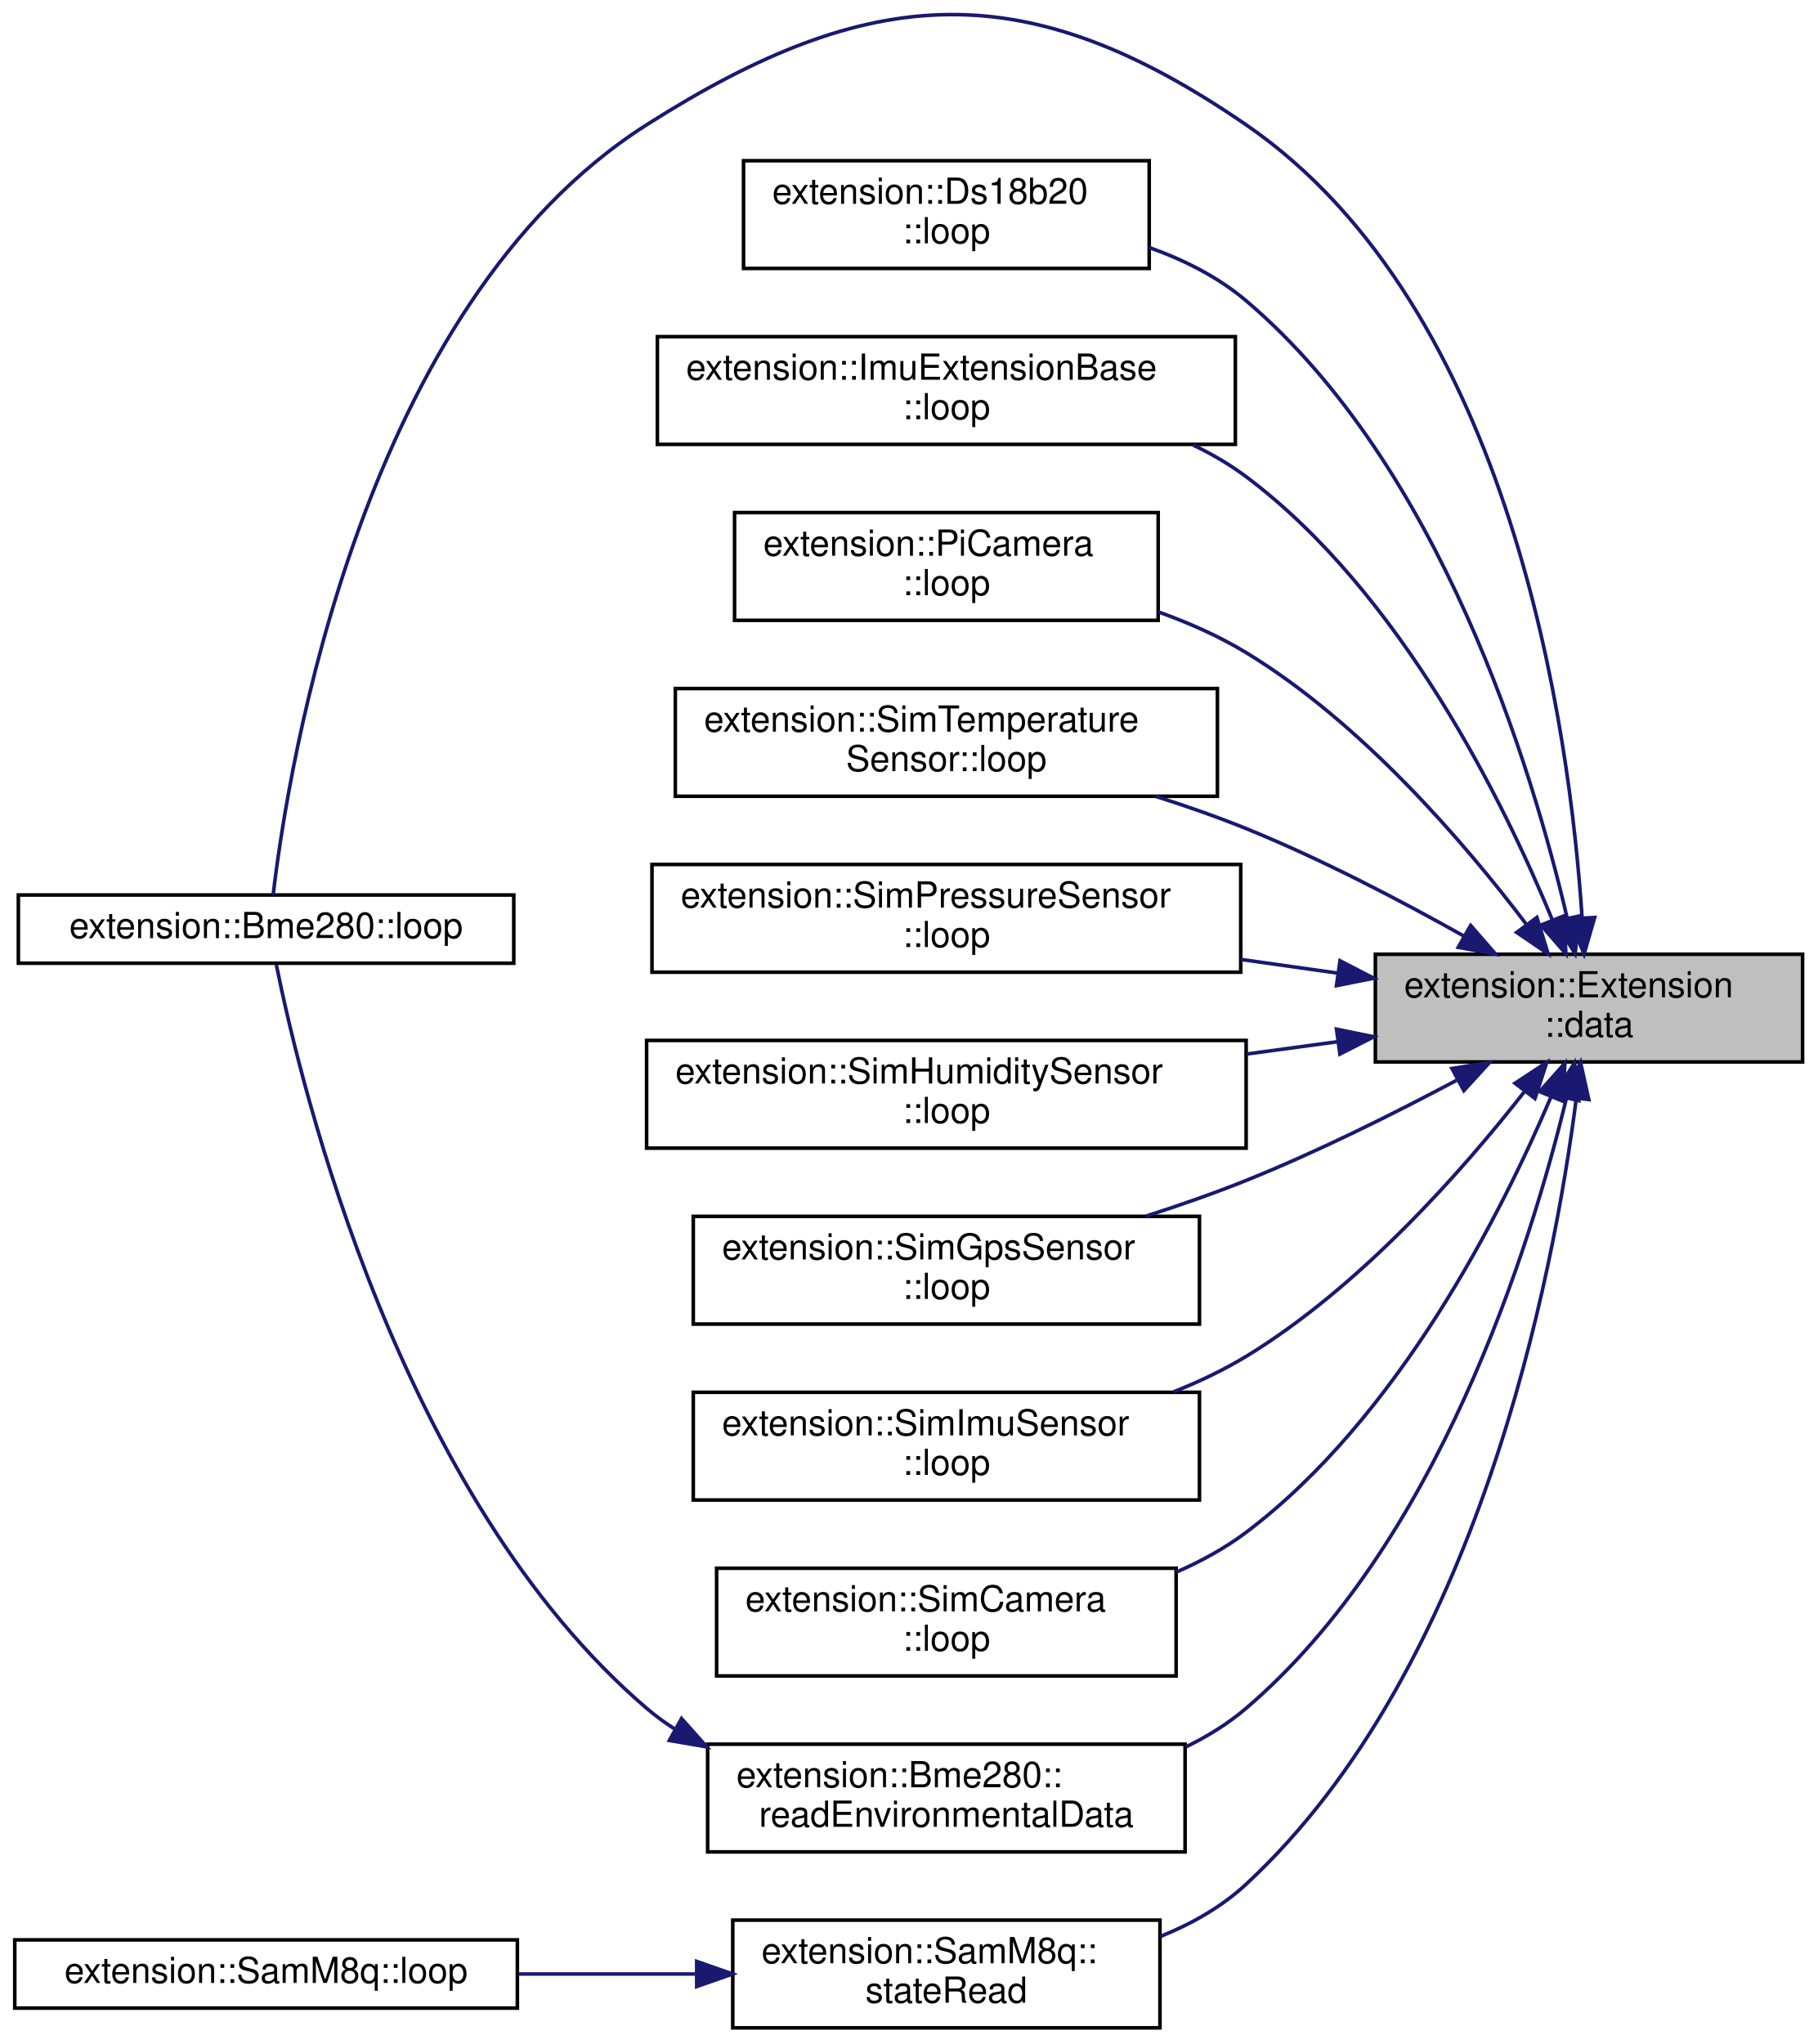
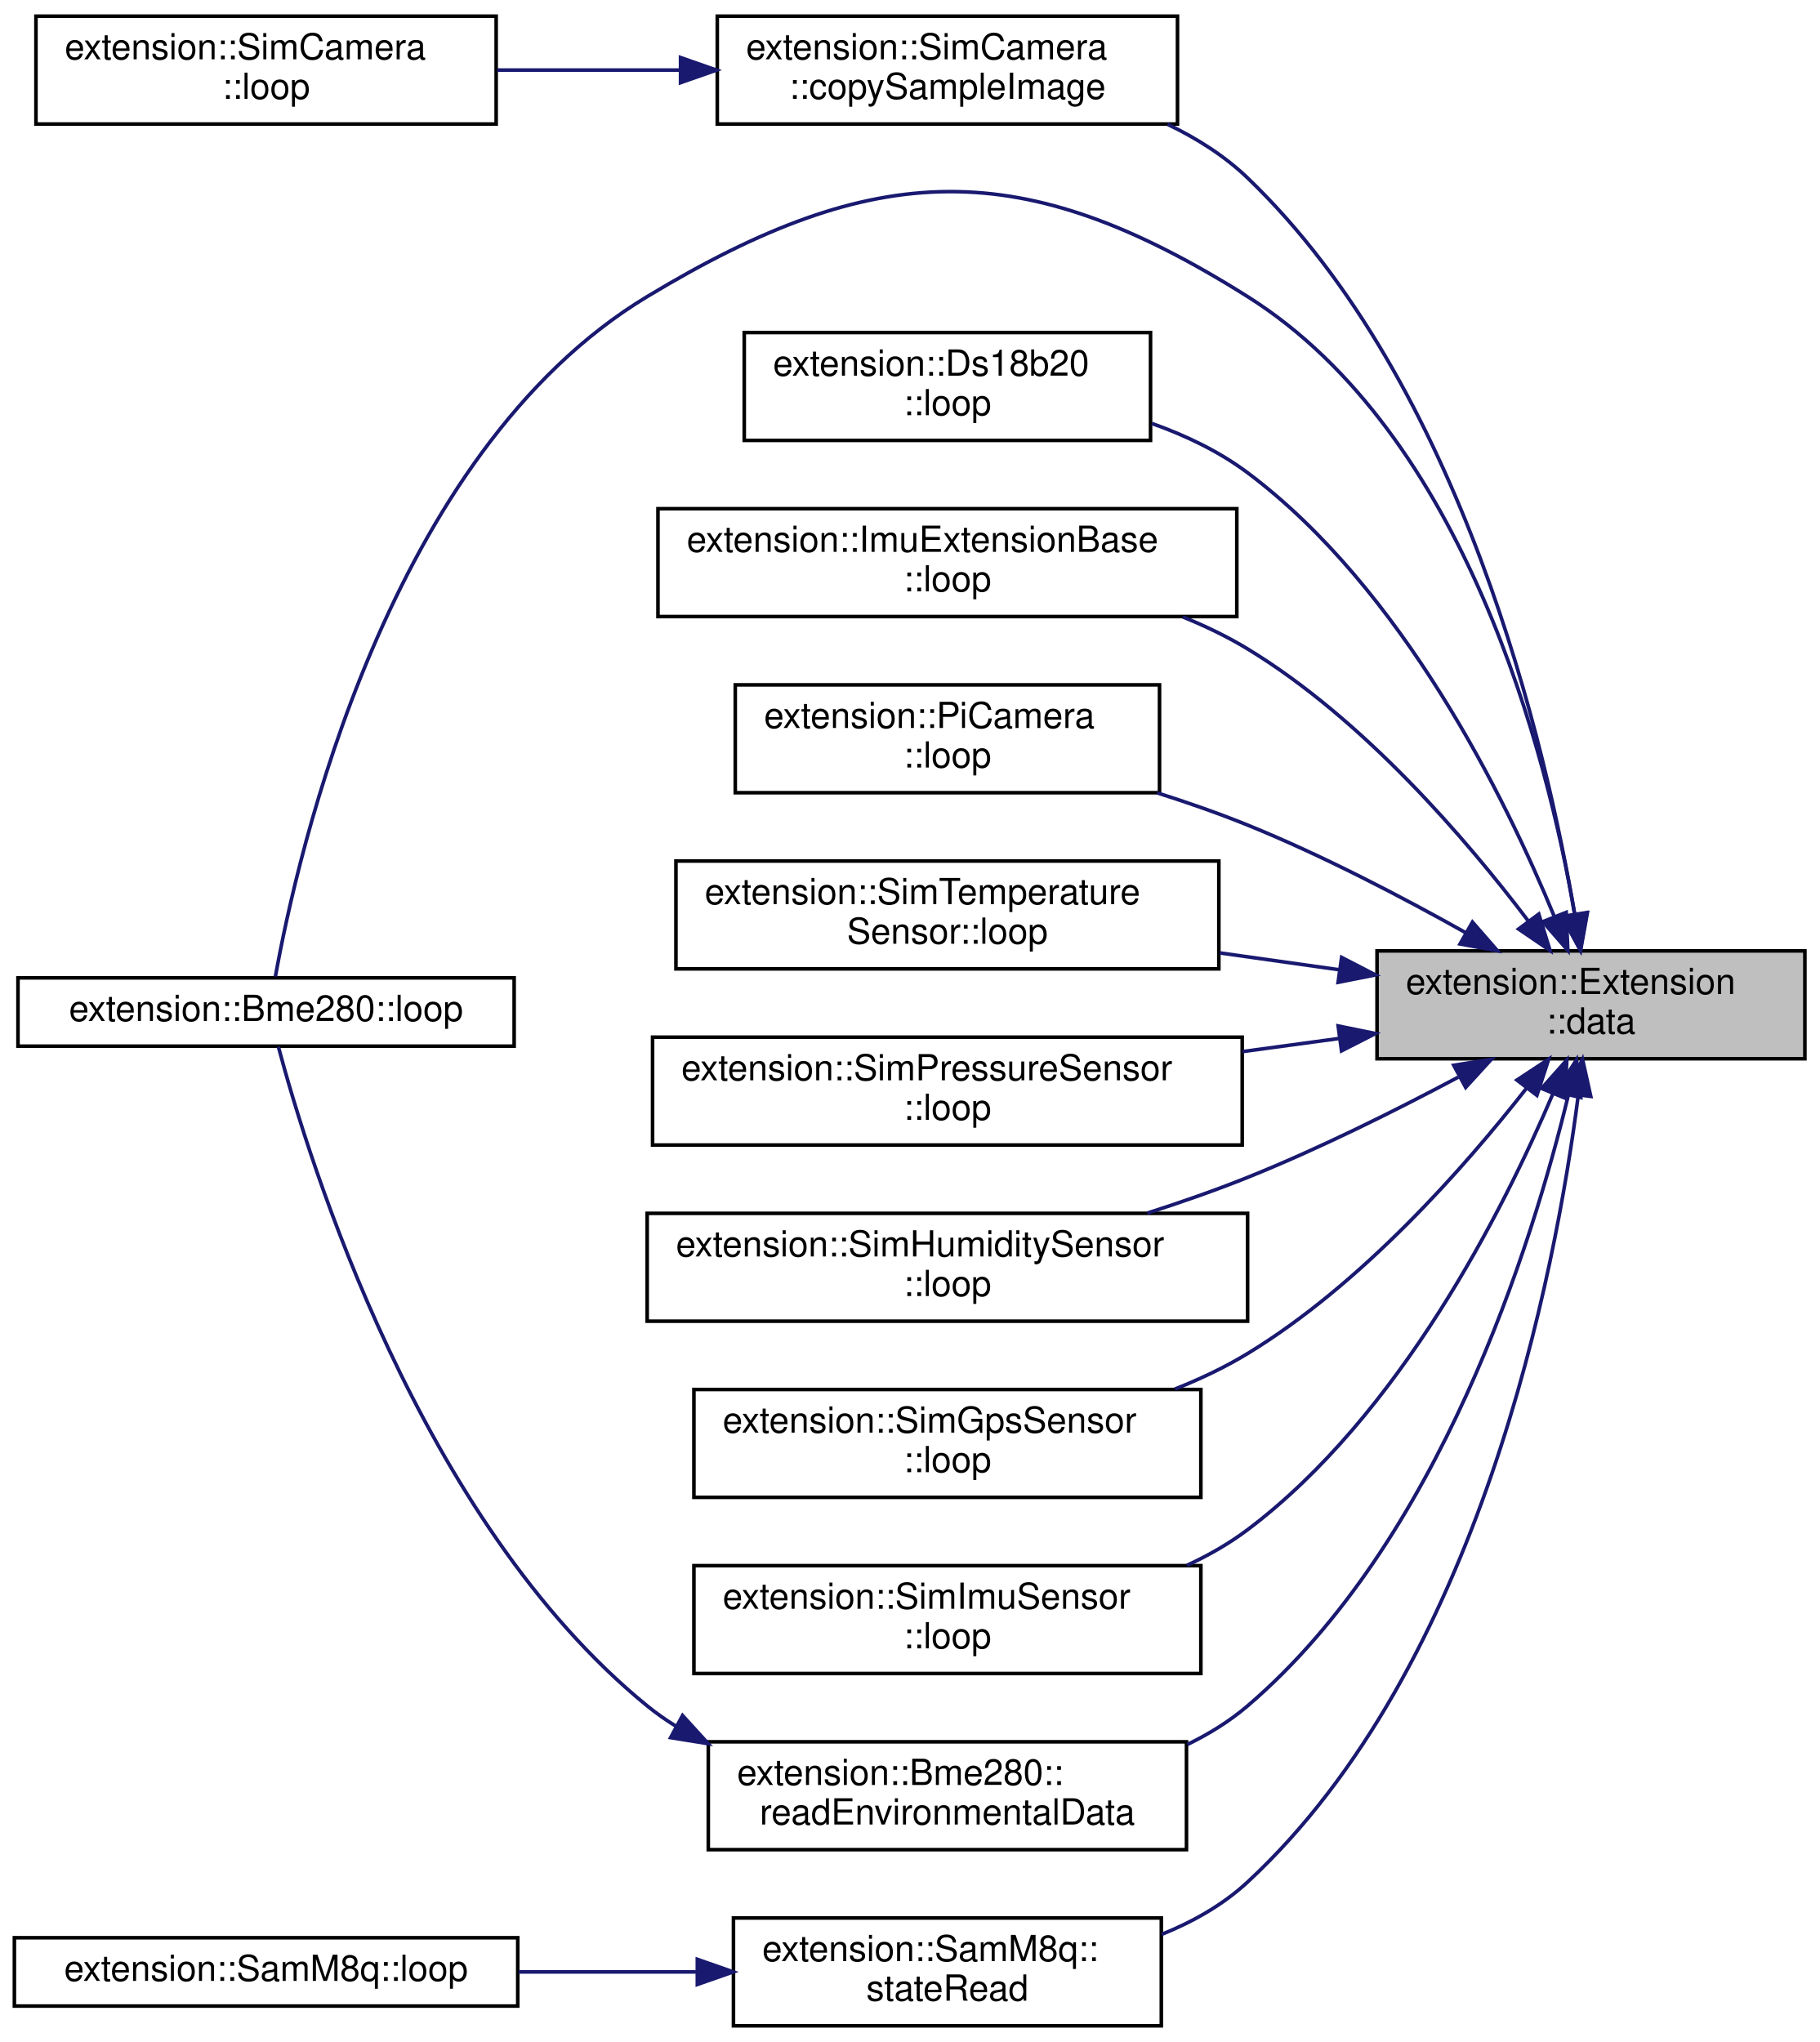
- <svg xmlns="http://www.w3.org/2000/svg" xmlns:xlink="http://www.w3.org/1999/xlink" width="506pt" height="569pt" viewBox="0.00 0.00 506.00 569.26">
-   <g id="graph0" class="graph" transform="scale(1 1) rotate(0) translate(4 565.26)">
+ <svg xmlns="http://www.w3.org/2000/svg" xmlns:xlink="http://www.w3.org/1999/xlink" width="506pt" height="568pt" viewBox="0.00 0.00 506.00 568.00">
+   <g id="graph0" class="graph" transform="scale(1 1) rotate(0) translate(4 564)">
    <g id="node1" class="node">
      <g id="a_node1">
        <a xlink:title=" ">
          <polygon fill="#bfbfbf" stroke="black" points="379,-269.5 379,-299.5 498,-299.5 498,-269.5 379,-269.5" />
          <text text-anchor="start" x="387" y="-287.5" font-family="Helvetica,sans-Serif" font-size="10.00">extension::Extension</text>
          <text text-anchor="middle" x="438.5" y="-276.5" font-family="Helvetica,sans-Serif" font-size="10.00">::data</text>
        </a>
      </g>
    </g>
    <g id="node2" class="node">
      <g id="a_node2">
-         <a xlink:href="classextension_1_1Bme280.html#a3c31fc1c62a5c723129f386ff9bba2d4" target="_top" xlink:title=" ">
-           <polygon fill="none" stroke="black" points="1,-297 1,-316 139,-316 139,-297 1,-297" />
-           <text text-anchor="middle" x="70" y="-304" font-family="Helvetica,sans-Serif" font-size="10.00">extension::Bme280::loop</text>
+         <a xlink:href="classextension_1_1SimCamera.html#a7004e033f46b9491b4c0f3f200bbff74" target="_top" xlink:title=" ">
+           <polygon fill="none" stroke="black" points="195.5,-529.5 195.5,-559.5 323.5,-559.5 323.5,-529.5 195.5,-529.5" />
+           <text text-anchor="start" x="203.5" y="-547.5" font-family="Helvetica,sans-Serif" font-size="10.00">extension::SimCamera</text>
+           <text text-anchor="middle" x="259.5" y="-536.5" font-family="Helvetica,sans-Serif" font-size="10.00">::copySampleImage</text>
        </a>
      </g>
    </g>
    <g id="edge1" class="edge">
-       <path fill="none" stroke="midnightblue" d="M436.59,-309.55C433.2,-361.31 417.28,-479.46 343,-530.5 281.83,-572.53 238.64,-570.32 176,-530.5 96.62,-480.04 76.21,-351.99 71.97,-316.02" />
-       <polygon fill="midnightblue" stroke="midnightblue" points="440.09,-309.74 437.14,-299.56 433.1,-309.36 440.09,-309.74" />
+       <path fill="none" stroke="midnightblue" d="M433.95,-309.65C426.07,-356.39 402.81,-457.09 343,-514.5 336.62,-520.62 328.9,-525.51 320.77,-529.41" />
+       <polygon fill="midnightblue" stroke="midnightblue" points="437.41,-310.18 435.52,-299.75 430.5,-309.08 437.41,-310.18" />
    </g>
-     <g id="node3" class="node">
-       <g id="a_node3">
-         <a xlink:href="classextension_1_1Ds18b20.html#acf4b0d0523885df4b2e9ec2bf35f4b9c" target="_top" xlink:title=" ">
-           <polygon fill="none" stroke="black" points="203,-490.5 203,-520.5 316,-520.5 316,-490.5 203,-490.5" />
-           <text text-anchor="start" x="211" y="-508.5" font-family="Helvetica,sans-Serif" font-size="10.00">extension::Ds18b20</text>
-           <text text-anchor="middle" x="259.5" y="-497.5" font-family="Helvetica,sans-Serif" font-size="10.00">::loop</text>
+     <g id="node4" class="node">
+       <g id="a_node4">
+         <a xlink:href="classextension_1_1Bme280.html#a3c31fc1c62a5c723129f386ff9bba2d4" target="_top" xlink:title=" ">
+           <polygon fill="none" stroke="black" points="1,-273 1,-292 139,-292 139,-273 1,-273" />
+           <text text-anchor="middle" x="70" y="-280" font-family="Helvetica,sans-Serif" font-size="10.00">extension::Bme280::loop</text>
        </a>
      </g>
    </g>
-     <g id="edge2" class="edge">
-       <path fill="none" stroke="midnightblue" d="M432.43,-309.58C422.64,-351.47 397.16,-435.57 343,-481.5 335.26,-488.06 325.82,-492.83 316.11,-496.29" />
-       <polygon fill="midnightblue" stroke="midnightblue" points="435.88,-310.18 434.64,-299.66 429.05,-308.66 435.88,-310.18" />
+     <g id="edge3" class="edge">
+       <path fill="none" stroke="midnightblue" d="M433.99,-309.76C426.37,-353.71 403.82,-443.22 343,-481.5 280.18,-521.04 239.56,-519.83 176,-481.5 103.74,-437.93 78.67,-326.21 72.6,-292.37" />
+       <polygon fill="midnightblue" stroke="midnightblue" points="437.49,-310.05 435.62,-299.63 430.58,-308.94 437.49,-310.05" />
    </g>
-     <g id="node4" class="node">
-       <g id="a_node4">
-         <a xlink:href="classextension_1_1ImuExtensionBase.html#a20dfe1a1df8a3887deb7a64bc38b42e4" target="_top" xlink:title=" ">
-           <polygon fill="none" stroke="black" points="179,-441.5 179,-471.5 340,-471.5 340,-441.5 179,-441.5" />
-           <text text-anchor="start" x="187" y="-459.5" font-family="Helvetica,sans-Serif" font-size="10.00">extension::ImuExtensionBase</text>
+     <g id="node5" class="node">
+       <g id="a_node5">
+         <a xlink:href="classextension_1_1Ds18b20.html#acf4b0d0523885df4b2e9ec2bf35f4b9c" target="_top" xlink:title=" ">
+           <polygon fill="none" stroke="black" points="203,-441.5 203,-471.5 316,-471.5 316,-441.5 203,-441.5" />
+           <text text-anchor="start" x="211" y="-459.5" font-family="Helvetica,sans-Serif" font-size="10.00">extension::Ds18b20</text>
          <text text-anchor="middle" x="259.5" y="-448.5" font-family="Helvetica,sans-Serif" font-size="10.00">::loop</text>
        </a>
      </g>
    </g>
-     <g id="edge3" class="edge">
-       <path fill="none" stroke="midnightblue" d="M428.33,-309C414.74,-341.97 386.12,-400.21 343,-432.5 338.46,-435.9 333.46,-438.82 328.22,-441.32" />
+     <g id="edge4" class="edge">
+       <path fill="none" stroke="midnightblue" d="M428.33,-309C414.74,-341.97 386.12,-400.21 343,-432.5 335.12,-438.4 325.82,-442.86 316.35,-446.22" />
      <polygon fill="midnightblue" stroke="midnightblue" points="431.61,-310.22 432.07,-299.63 425.11,-307.63 431.61,-310.22" />
    </g>
-     <g id="node5" class="node">
-       <g id="a_node5">
-         <a xlink:href="classextension_1_1PiCamera.html#a2e7468202c0c0cc42271cb4f9b04c6f7" target="_top" xlink:title=" ">
-           <polygon fill="none" stroke="black" points="200.5,-392.5 200.5,-422.5 318.5,-422.5 318.5,-392.5 200.5,-392.5" />
-           <text text-anchor="start" x="208.5" y="-410.5" font-family="Helvetica,sans-Serif" font-size="10.00">extension::PiCamera</text>
+     <g id="node6" class="node">
+       <g id="a_node6">
+         <a xlink:href="classextension_1_1ImuExtensionBase.html#a20dfe1a1df8a3887deb7a64bc38b42e4" target="_top" xlink:title=" ">
+           <polygon fill="none" stroke="black" points="179,-392.5 179,-422.5 340,-422.5 340,-392.5 179,-392.5" />
+           <text text-anchor="start" x="187" y="-410.5" font-family="Helvetica,sans-Serif" font-size="10.00">extension::ImuExtensionBase</text>
          <text text-anchor="middle" x="259.5" y="-399.5" font-family="Helvetica,sans-Serif" font-size="10.00">::loop</text>
        </a>
      </g>
    </g>
-     <g id="edge4" class="edge">
-       <path fill="none" stroke="midnightblue" d="M420.96,-307.96C403.89,-330.49 375.27,-363.9 343,-383.5 335.48,-388.07 327.04,-391.81 318.51,-394.85" />
+     <g id="edge5" class="edge">
+       <path fill="none" stroke="midnightblue" d="M420.96,-307.96C403.89,-330.49 375.27,-363.9 343,-383.5 337.39,-386.91 331.27,-389.85 324.99,-392.39" />
      <polygon fill="midnightblue" stroke="midnightblue" points="423.99,-309.75 427.12,-299.62 418.36,-305.58 423.99,-309.75" />
-     </g>
-     <g id="node6" class="node">
-       <g id="a_node6">
-         <a xlink:href="classextension_1_1SimTemperatureSensor.html#a577e8dc550d5fa6d111b042bce481b0d" target="_top" xlink:title=" ">
-           <polygon fill="none" stroke="black" points="184,-343.5 184,-373.5 335,-373.5 335,-343.5 184,-343.5" />
-           <text text-anchor="start" x="192" y="-361.5" font-family="Helvetica,sans-Serif" font-size="10.00">extension::SimTemperature</text>
-           <text text-anchor="middle" x="259.5" y="-350.5" font-family="Helvetica,sans-Serif" font-size="10.00">Sensor::loop</text>
-         </a>
-       </g>
-     </g>
-     <g id="edge5" class="edge">
-       <path fill="none" stroke="midnightblue" d="M403.71,-304.53C386.04,-314.45 363.8,-326.07 343,-334.5 334.98,-337.75 326.36,-340.76 317.82,-343.47" />
-       <polygon fill="midnightblue" stroke="midnightblue" points="405.54,-307.52 412.5,-299.53 402.08,-301.43 405.54,-307.52" />
    </g>
    <g id="node7" class="node">
      <g id="a_node7">
-         <a xlink:href="classextension_1_1SimPressureSensor.html#aaf5a09dba391f216ca5ee5a7890a1e85" target="_top" xlink:title=" ">
-           <polygon fill="none" stroke="black" points="177.5,-294.5 177.5,-324.5 341.5,-324.5 341.5,-294.5 177.5,-294.5" />
-           <text text-anchor="start" x="185.5" y="-312.5" font-family="Helvetica,sans-Serif" font-size="10.00">extension::SimPressureSensor</text>
-           <text text-anchor="middle" x="259.5" y="-301.5" font-family="Helvetica,sans-Serif" font-size="10.00">::loop</text>
+         <a xlink:href="classextension_1_1PiCamera.html#a2e7468202c0c0cc42271cb4f9b04c6f7" target="_top" xlink:title=" ">
+           <polygon fill="none" stroke="black" points="200.5,-343.5 200.5,-373.5 318.5,-373.5 318.5,-343.5 200.5,-343.5" />
+           <text text-anchor="start" x="208.5" y="-361.5" font-family="Helvetica,sans-Serif" font-size="10.00">extension::PiCamera</text>
+           <text text-anchor="middle" x="259.5" y="-350.5" font-family="Helvetica,sans-Serif" font-size="10.00">::loop</text>
        </a>
      </g>
    </g>
    <g id="edge6" class="edge">
-       <path fill="none" stroke="midnightblue" d="M368.38,-294.26C359.58,-295.5 350.52,-296.79 341.56,-298.05" />
-       <polygon fill="midnightblue" stroke="midnightblue" points="369.15,-297.69 378.56,-292.82 368.17,-290.76 369.15,-297.69" />
+       <path fill="none" stroke="midnightblue" d="M403.71,-304.53C386.04,-314.45 363.8,-326.07 343,-334.5 334.98,-337.75 326.36,-340.76 317.82,-343.47" />
+       <polygon fill="midnightblue" stroke="midnightblue" points="405.54,-307.52 412.5,-299.53 402.08,-301.43 405.54,-307.52" />
    </g>
    <g id="node8" class="node">
      <g id="a_node8">
-         <a xlink:href="classextension_1_1SimHumiditySensor.html#a59e5059ebb6e2e81ca3a6ef30a632456" target="_top" xlink:title=" ">
-           <polygon fill="none" stroke="black" points="176,-245.5 176,-275.5 343,-275.5 343,-245.5 176,-245.5" />
-           <text text-anchor="start" x="184" y="-263.5" font-family="Helvetica,sans-Serif" font-size="10.00">extension::SimHumiditySensor</text>
+         <a xlink:href="classextension_1_1SimTemperatureSensor.html#a577e8dc550d5fa6d111b042bce481b0d" target="_top" xlink:title=" ">
+           <polygon fill="none" stroke="black" points="184,-294.5 184,-324.5 335,-324.5 335,-294.5 184,-294.5" />
+           <text text-anchor="start" x="192" y="-312.5" font-family="Helvetica,sans-Serif" font-size="10.00">extension::SimTemperature</text>
+           <text text-anchor="middle" x="259.5" y="-301.5" font-family="Helvetica,sans-Serif" font-size="10.00">Sensor::loop</text>
+         </a>
+       </g>
+     </g>
+     <g id="edge7" class="edge">
+       <path fill="none" stroke="midnightblue" d="M368.64,-294.23C357.69,-295.77 346.32,-297.38 335.24,-298.94" />
+       <polygon fill="midnightblue" stroke="midnightblue" points="369.15,-297.69 378.56,-292.82 368.17,-290.76 369.15,-297.69" />
+     </g>
+     <g id="node9" class="node">
+       <g id="a_node9">
+         <a xlink:href="classextension_1_1SimPressureSensor.html#aaf5a09dba391f216ca5ee5a7890a1e85" target="_top" xlink:title=" ">
+           <polygon fill="none" stroke="black" points="177.5,-245.5 177.5,-275.5 341.5,-275.5 341.5,-245.5 177.5,-245.5" />
+           <text text-anchor="start" x="185.5" y="-263.5" font-family="Helvetica,sans-Serif" font-size="10.00">extension::SimPressureSensor</text>
          <text text-anchor="middle" x="259.5" y="-252.5" font-family="Helvetica,sans-Serif" font-size="10.00">::loop</text>
        </a>
      </g>
    </g>
-     <g id="edge7" class="edge">
-       <path fill="none" stroke="midnightblue" d="M368.54,-275.15C360.22,-274.02 351.64,-272.86 343.14,-271.71" />
+     <g id="edge8" class="edge">
+       <path fill="none" stroke="midnightblue" d="M368.38,-275.13C359.58,-273.94 350.52,-272.71 341.56,-271.49" />
      <polygon fill="midnightblue" stroke="midnightblue" points="368.18,-278.63 378.56,-276.51 369.12,-271.7 368.18,-278.63" />
    </g>
-     <g id="node9" class="node">
-       <g id="a_node9">
-         <a xlink:href="classextension_1_1SimGpsSensor.html#a80265d0b8468fc4e90a46409a6178ab2" target="_top" xlink:title=" ">
-           <polygon fill="none" stroke="black" points="189,-196.5 189,-226.5 330,-226.5 330,-196.5 189,-196.5" />
-           <text text-anchor="start" x="197" y="-214.5" font-family="Helvetica,sans-Serif" font-size="10.00">extension::SimGpsSensor</text>
+     <g id="node10" class="node">
+       <g id="a_node10">
+         <a xlink:href="classextension_1_1SimHumiditySensor.html#a59e5059ebb6e2e81ca3a6ef30a632456" target="_top" xlink:title=" ">
+           <polygon fill="none" stroke="black" points="176,-196.5 176,-226.5 343,-226.5 343,-196.5 176,-196.5" />
+           <text text-anchor="start" x="184" y="-214.5" font-family="Helvetica,sans-Serif" font-size="10.00">extension::SimHumiditySensor</text>
          <text text-anchor="middle" x="259.5" y="-203.5" font-family="Helvetica,sans-Serif" font-size="10.00">::loop</text>
        </a>
      </g>
    </g>
-     <g id="edge8" class="edge">
+     <g id="edge9" class="edge">
      <path fill="none" stroke="midnightblue" d="M401.59,-264.38C384.23,-255.14 362.88,-244.49 343,-236.5 334.11,-232.93 324.51,-229.58 315.11,-226.57" />
      <polygon fill="midnightblue" stroke="midnightblue" points="400.33,-267.68 410.79,-269.34 403.65,-261.52 400.33,-267.68" />
    </g>
-     <g id="node10" class="node">
-       <g id="a_node10">
-         <a xlink:href="classextension_1_1SimImuSensor.html#a1acef31a7be54226957d58d2f9d174d1" target="_top" xlink:title=" ">
+     <g id="node11" class="node">
+       <g id="a_node11">
+         <a xlink:href="classextension_1_1SimGpsSensor.html#a80265d0b8468fc4e90a46409a6178ab2" target="_top" xlink:title=" ">
          <polygon fill="none" stroke="black" points="189,-147.5 189,-177.5 330,-177.5 330,-147.5 189,-147.5" />
-           <text text-anchor="start" x="197" y="-165.5" font-family="Helvetica,sans-Serif" font-size="10.00">extension::SimImuSensor</text>
+           <text text-anchor="start" x="197" y="-165.5" font-family="Helvetica,sans-Serif" font-size="10.00">extension::SimGpsSensor</text>
          <text text-anchor="middle" x="259.5" y="-154.5" font-family="Helvetica,sans-Serif" font-size="10.00">::loop</text>
        </a>
      </g>
    </g>
-     <g id="edge9" class="edge">
+     <g id="edge10" class="edge">
      <path fill="none" stroke="midnightblue" d="M420.52,-261.23C403.31,-239.24 374.74,-206.8 343,-187.5 336.73,-183.69 329.84,-180.42 322.8,-177.63" />
      <polygon fill="midnightblue" stroke="midnightblue" points="417.9,-263.57 426.75,-269.39 423.46,-259.32 417.9,-263.57" />
    </g>
-     <g id="node11" class="node">
-       <g id="a_node11">
-         <a xlink:href="classextension_1_1SimCamera.html#a896be0f89a872ccb371c72bcb81ccff8" target="_top" xlink:title=" ">
-           <polygon fill="none" stroke="black" points="195.5,-98.5 195.5,-128.5 323.5,-128.5 323.5,-98.5 195.5,-98.5" />
-           <text text-anchor="start" x="203.5" y="-116.5" font-family="Helvetica,sans-Serif" font-size="10.00">extension::SimCamera</text>
+     <g id="node12" class="node">
+       <g id="a_node12">
+         <a xlink:href="classextension_1_1SimImuSensor.html#a1acef31a7be54226957d58d2f9d174d1" target="_top" xlink:title=" ">
+           <polygon fill="none" stroke="black" points="189,-98.5 189,-128.5 330,-128.5 330,-98.5 189,-98.5" />
+           <text text-anchor="start" x="197" y="-116.5" font-family="Helvetica,sans-Serif" font-size="10.00">extension::SimImuSensor</text>
          <text text-anchor="middle" x="259.5" y="-105.5" font-family="Helvetica,sans-Serif" font-size="10.00">::loop</text>
        </a>
      </g>
    </g>
-     <g id="edge10" class="edge">
-       <path fill="none" stroke="midnightblue" d="M427.98,-259.9C414.14,-227.36 385.41,-170.43 343,-138.5 337.14,-134.09 330.5,-130.45 323.6,-127.45" />
+     <g id="edge11" class="edge">
+       <path fill="none" stroke="midnightblue" d="M427.98,-259.9C414.14,-227.36 385.41,-170.43 343,-138.5 337.86,-134.63 332.12,-131.35 326.12,-128.58" />
      <polygon fill="midnightblue" stroke="midnightblue" points="424.75,-261.24 431.79,-269.16 431.22,-258.58 424.75,-261.24" />
    </g>
-     <g id="node12" class="node">
-       <g id="a_node12">
+     <g id="node13" class="node">
+       <g id="a_node13">
        <a xlink:href="classextension_1_1Bme280.html#a216c4ae77daca7a479a9eba281e8dbd4" target="_top" xlink:title="Reads the raw environmental data from the BME280.">
          <polygon fill="none" stroke="black" points="193,-49.5 193,-79.5 326,-79.5 326,-49.5 193,-49.5" />
          <text text-anchor="start" x="201" y="-67.5" font-family="Helvetica,sans-Serif" font-size="10.00">extension::Bme280::</text>
          <text text-anchor="middle" x="259.5" y="-56.5" font-family="Helvetica,sans-Serif" font-size="10.00">readEnvironmentalData</text>
        </a>
      </g>
    </g>
-     <g id="edge11" class="edge">
+     <g id="edge12" class="edge">
      <path fill="none" stroke="midnightblue" d="M432.22,-259.43C422.19,-217.95 396.42,-135.13 343,-89.5 337.99,-85.22 332.27,-81.68 326.22,-78.74" />
      <polygon fill="midnightblue" stroke="midnightblue" points="428.83,-260.31 434.49,-269.26 435.65,-258.73 428.83,-260.31" />
    </g>
-     <g id="node13" class="node">
-       <g id="a_node13">
+     <g id="node14" class="node">
+       <g id="a_node14">
        <a xlink:href="group__SAMM8QState.html#gab11516e268a094d0dedc47caf5f25a9d" target="_top" xlink:title=" ">
          <polygon fill="none" stroke="black" points="200,-0.5 200,-30.5 319,-30.5 319,-0.5 200,-0.5" />
          <text text-anchor="start" x="208" y="-18.5" font-family="Helvetica,sans-Serif" font-size="10.00">extension::SamM8q::</text>
          <text text-anchor="middle" x="259.5" y="-7.5" font-family="Helvetica,sans-Serif" font-size="10.00">stateRead</text>
        </a>
      </g>
    </g>
-     <g id="edge13" class="edge">
+     <g id="edge14" class="edge">
      <path fill="none" stroke="midnightblue" d="M434.96,-259.27C428.63,-209.99 407.72,-100.52 343,-40.5 336.2,-34.19 327.85,-29.47 319.11,-25.94" />
      <polygon fill="midnightblue" stroke="midnightblue" points="431.5,-259.86 436.15,-269.38 438.45,-259.03 431.5,-259.86" />
    </g>
-     <g id="edge12" class="edge">
-       <path fill="none" stroke="midnightblue" d="M184,-83.62C181.19,-85.4 178.5,-87.36 176,-89.5 107.28,-148.23 79.77,-262.34 72.86,-296.56" />
-       <polygon fill="midnightblue" stroke="midnightblue" points="185.73,-86.65 192.77,-78.74 182.33,-80.54 185.73,-86.65" />
+     <g id="node3" class="node">
+       <g id="a_node3">
+         <a xlink:href="classextension_1_1SimCamera.html#a896be0f89a872ccb371c72bcb81ccff8" target="_top" xlink:title=" ">
+           <polygon fill="none" stroke="black" points="6,-529.5 6,-559.5 134,-559.5 134,-529.5 6,-529.5" />
+           <text text-anchor="start" x="14" y="-547.5" font-family="Helvetica,sans-Serif" font-size="10.00">extension::SimCamera</text>
+           <text text-anchor="middle" x="70" y="-536.5" font-family="Helvetica,sans-Serif" font-size="10.00">::loop</text>
+         </a>
+       </g>
    </g>
-     <g id="node14" class="node">
-       <g id="a_node14">
+     <g id="edge2" class="edge">
+       <path fill="none" stroke="midnightblue" d="M184.98,-544.5C168.22,-544.5 150.55,-544.5 134.26,-544.5" />
+       <polygon fill="midnightblue" stroke="midnightblue" points="185.28,-548 195.28,-544.5 185.28,-541 185.28,-548" />
+     </g>
+     <g id="edge13" class="edge">
+       <path fill="none" stroke="midnightblue" d="M184.12,-83.77C181.28,-85.51 178.55,-87.42 176,-89.5 112.7,-141.04 81.86,-241.28 73.44,-272.78" />
+       <polygon fill="midnightblue" stroke="midnightblue" points="185.84,-86.82 192.98,-78.98 182.52,-80.66 185.84,-86.82" />
+     </g>
+     <g id="node15" class="node">
+       <g id="a_node15">
        <a xlink:href="classextension_1_1SamM8q.html#a07c59e7e854347253d743501e8cb5878" target="_top" xlink:title="Contains a simple state machine that will configure, reset, and read data from the sensor....">
          <polygon fill="none" stroke="black" points="0,-6 0,-25 140,-25 140,-6 0,-6" />
          <text text-anchor="middle" x="70" y="-13" font-family="Helvetica,sans-Serif" font-size="10.00">extension::SamM8q::loop</text>
        </a>
      </g>
    </g>
-     <g id="edge14" class="edge">
+     <g id="edge15" class="edge">
      <path fill="none" stroke="midnightblue" d="M189.56,-15.5C173.48,-15.5 156.36,-15.5 140.28,-15.5" />
      <polygon fill="midnightblue" stroke="midnightblue" points="189.95,-19 199.95,-15.5 189.95,-12 189.95,-19" />
    </g>
  </g>
</svg>
